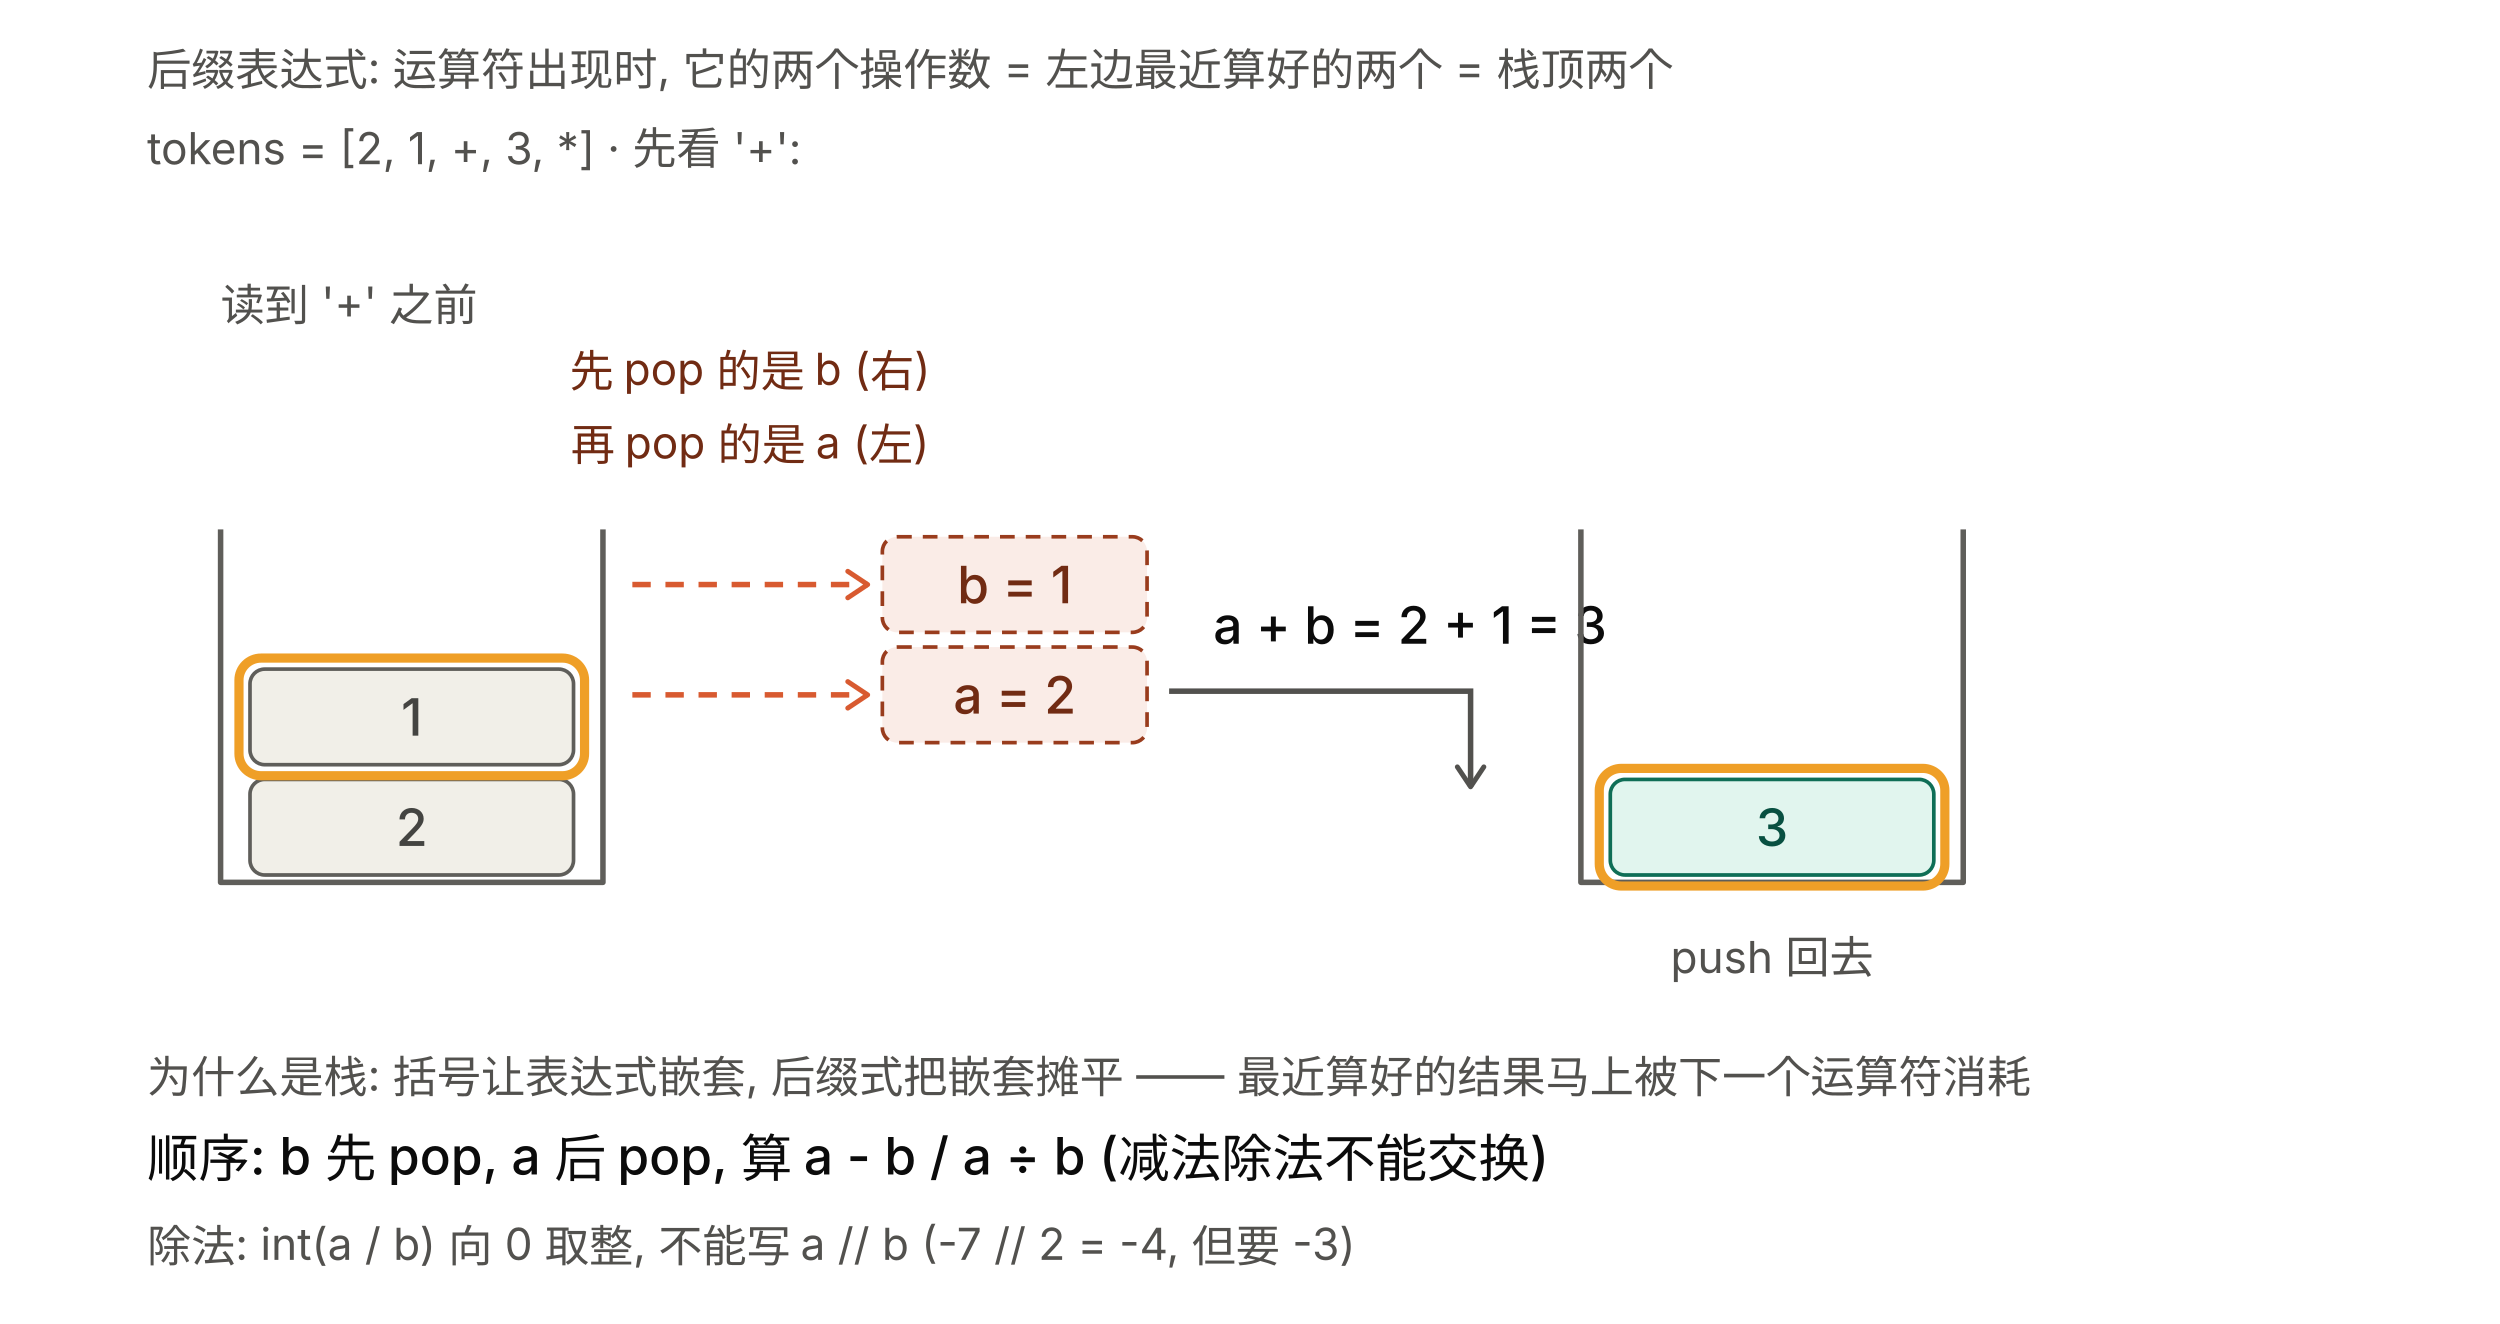
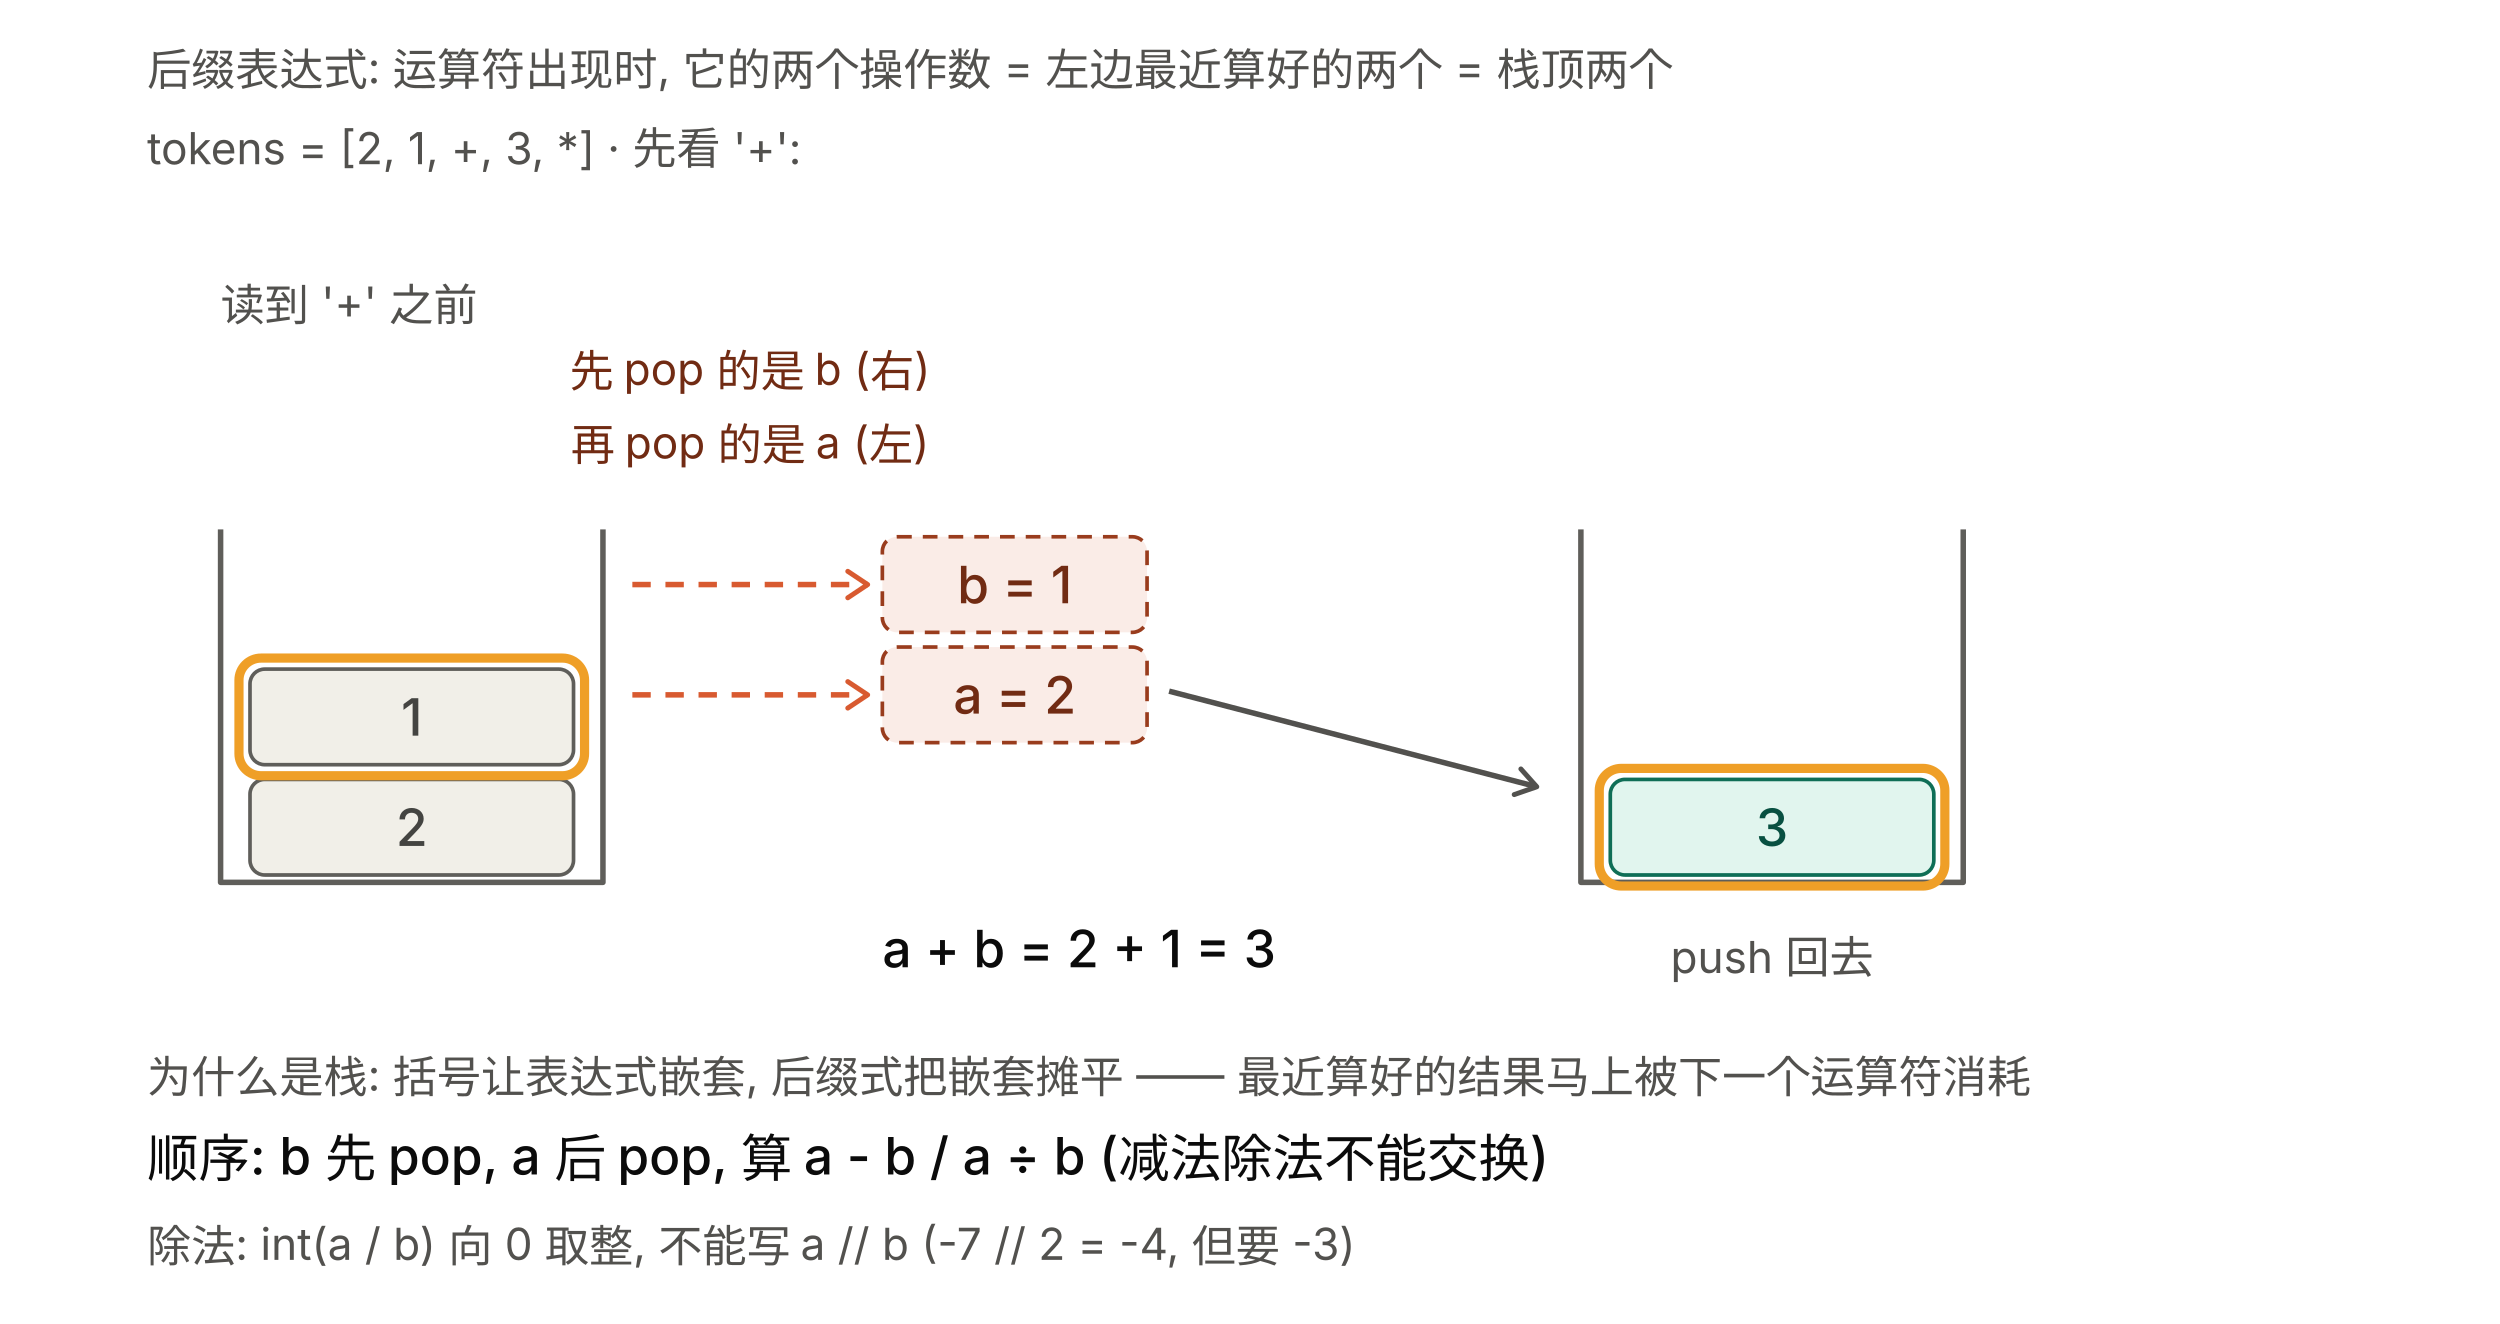
<svg xmlns="http://www.w3.org/2000/svg" width="100%" viewBox="0 0 680 360" role="img" font-family="ui-sans-serif, system-ui, -apple-system, &quot;PingFang SC&quot;, sans-serif">
  <defs>
    <marker id="arr" viewBox="0 0 10 10" refX="8" refY="5" markerWidth="6" markerHeight="6" orient="auto-start-reverse">
      <path d="M2 1L8 5L2 9" fill="none" stroke="#52514E" stroke-width="1.5" stroke-linecap="round" stroke-linejoin="round" />
    </marker>
    <marker id="arrR" viewBox="0 0 10 10" refX="8" refY="5" markerWidth="6" markerHeight="6" orient="auto-start-reverse">
      <path d="M2 1L8 5L2 9" fill="none" stroke="#D85A30" stroke-width="1.5" stroke-linecap="round" stroke-linejoin="round" />
    </marker>
  </defs>
  <text x="40" y="18" font-size="12" fill="#52514E" font-weight="400" text-anchor="start" dominant-baseline="central">后缀表达式: 运算符出现时, 它的两个操作数 = 左边最近算好的两个 = 栈顶两个</text>
  <text x="40" y="38" font-size="12" fill="#52514E" font-weight="400" text-anchor="start" dominant-baseline="central">tokens = [2, 1, +, 3, *] · 先看 '+':</text>
  <text x="60" y="82" font-size="12" fill="#52514E" font-weight="400" text-anchor="start" dominant-baseline="central">读到 '+' 之前</text>
  <path d="M60 144 L60 240 L164 240 L164 144" fill="none" stroke="#5F5E5A" stroke-width="1.5" stroke-linejoin="round" />
  <rect x="68" y="212" width="88" height="26" rx="4" fill="#F1EFE8" stroke="#5F5E5A" stroke-width="1" />
  <text x="112.0" y="225.0" font-size="14" fill="#444441" font-weight="500" text-anchor="middle" dominant-baseline="central">2</text>
  <rect x="68" y="182" width="88" height="26" rx="4" fill="#F1EFE8" stroke="#5F5E5A" stroke-width="1" />
  <rect x="65" y="179" width="94" height="32" rx="6" fill="none" stroke="#EF9F27" stroke-width="2.5" />
  <text x="112.0" y="195.0" font-size="14" fill="#444441" font-weight="500" text-anchor="middle" dominant-baseline="central">1</text>
  <rect x="240" y="146" width="72" height="26" rx="4" fill="#FAECE7" stroke="#993C1D" stroke-width="1" stroke-dasharray="4 3" />
  <text x="276.0" y="159.0" font-size="14" fill="#712B13" font-weight="500" text-anchor="middle" dominant-baseline="central">b = 1</text>
  <rect x="240" y="176" width="72" height="26" rx="4" fill="#FAECE7" stroke="#993C1D" stroke-width="1" stroke-dasharray="4 3" />
  <text x="276.0" y="189.0" font-size="14" fill="#712B13" font-weight="500" text-anchor="middle" dominant-baseline="central">a = 2</text>
  <path d="M172 159 L236 159" fill="none" stroke="#D85A30" stroke-width="1.5" stroke-dasharray="5 4" marker-end="url(#arrR)" />
  <path d="M172 189 L236 189" fill="none" stroke="#D85A30" stroke-width="1.5" stroke-dasharray="5 4" marker-end="url(#arrR)" />
  <text x="204" y="100" font-size="12" fill="#712B13" font-weight="400" text-anchor="middle" dominant-baseline="central">先 pop 的是 b (右)</text>
  <text x="204" y="120" font-size="12" fill="#712B13" font-weight="400" text-anchor="middle" dominant-baseline="central">再 pop 的是 a (左)</text>
-   <path d="M318 188 L400 188 L400 214" fill="none" stroke="#52514E" stroke-width="1.5" marker-end="url(#arr)" />
-   <text x="330" y="170" font-size="14" fill="#0B0B0B" font-weight="500" text-anchor="start" dominant-baseline="central">a + b = 2 + 1 = 3</text>
+   <path d="M318 188 L418 214" fill="none" stroke="#52514E" stroke-width="1.5" marker-end="url(#arr)" />
+   <text x="240" y="258" font-size="14" fill="#0B0B0B" font-weight="500" text-anchor="start" dominant-baseline="central">a + b = 2 + 1 = 3</text>
  <path d="M430 144 L430 240 L534 240 L534 144" fill="none" stroke="#5F5E5A" stroke-width="1.5" stroke-linejoin="round" />
  <rect x="438" y="212" width="88" height="26" rx="4" fill="#E1F5EE" stroke="#0F6E56" stroke-width="1" />
  <rect x="435" y="209" width="94" height="32" rx="6" fill="none" stroke="#EF9F27" stroke-width="2.5" />
  <text x="482.0" y="225.0" font-size="14" fill="#085041" font-weight="500" text-anchor="middle" dominant-baseline="central">3</text>
  <text x="482" y="258" font-size="12" fill="#52514E" font-weight="400" text-anchor="middle" dominant-baseline="central">push 回去</text>
  <text x="40" y="292" font-size="12" fill="#52514E" font-weight="400" text-anchor="start" dominant-baseline="central">为什么是栈: 括号让表达式嵌套, 后缀式把嵌套摊平 —— 最近算好的结果马上被下一个运算符消耗</text>
  <text x="40" y="314" font-size="14" fill="#0B0B0B" font-weight="500" text-anchor="start" dominant-baseline="central">顺序: b 先 pop, a 后 pop, 算 a - b / a ÷ b (减法除法不能交换)</text>
  <text x="40" y="338" font-size="12" fill="#52514E" font-weight="400" text-anchor="start" dominant-baseline="central">除法: int(a / b) 向 0 取整, 不能写 a // b (-7 // 2 = -4, 但要 -3)</text>
</svg>
